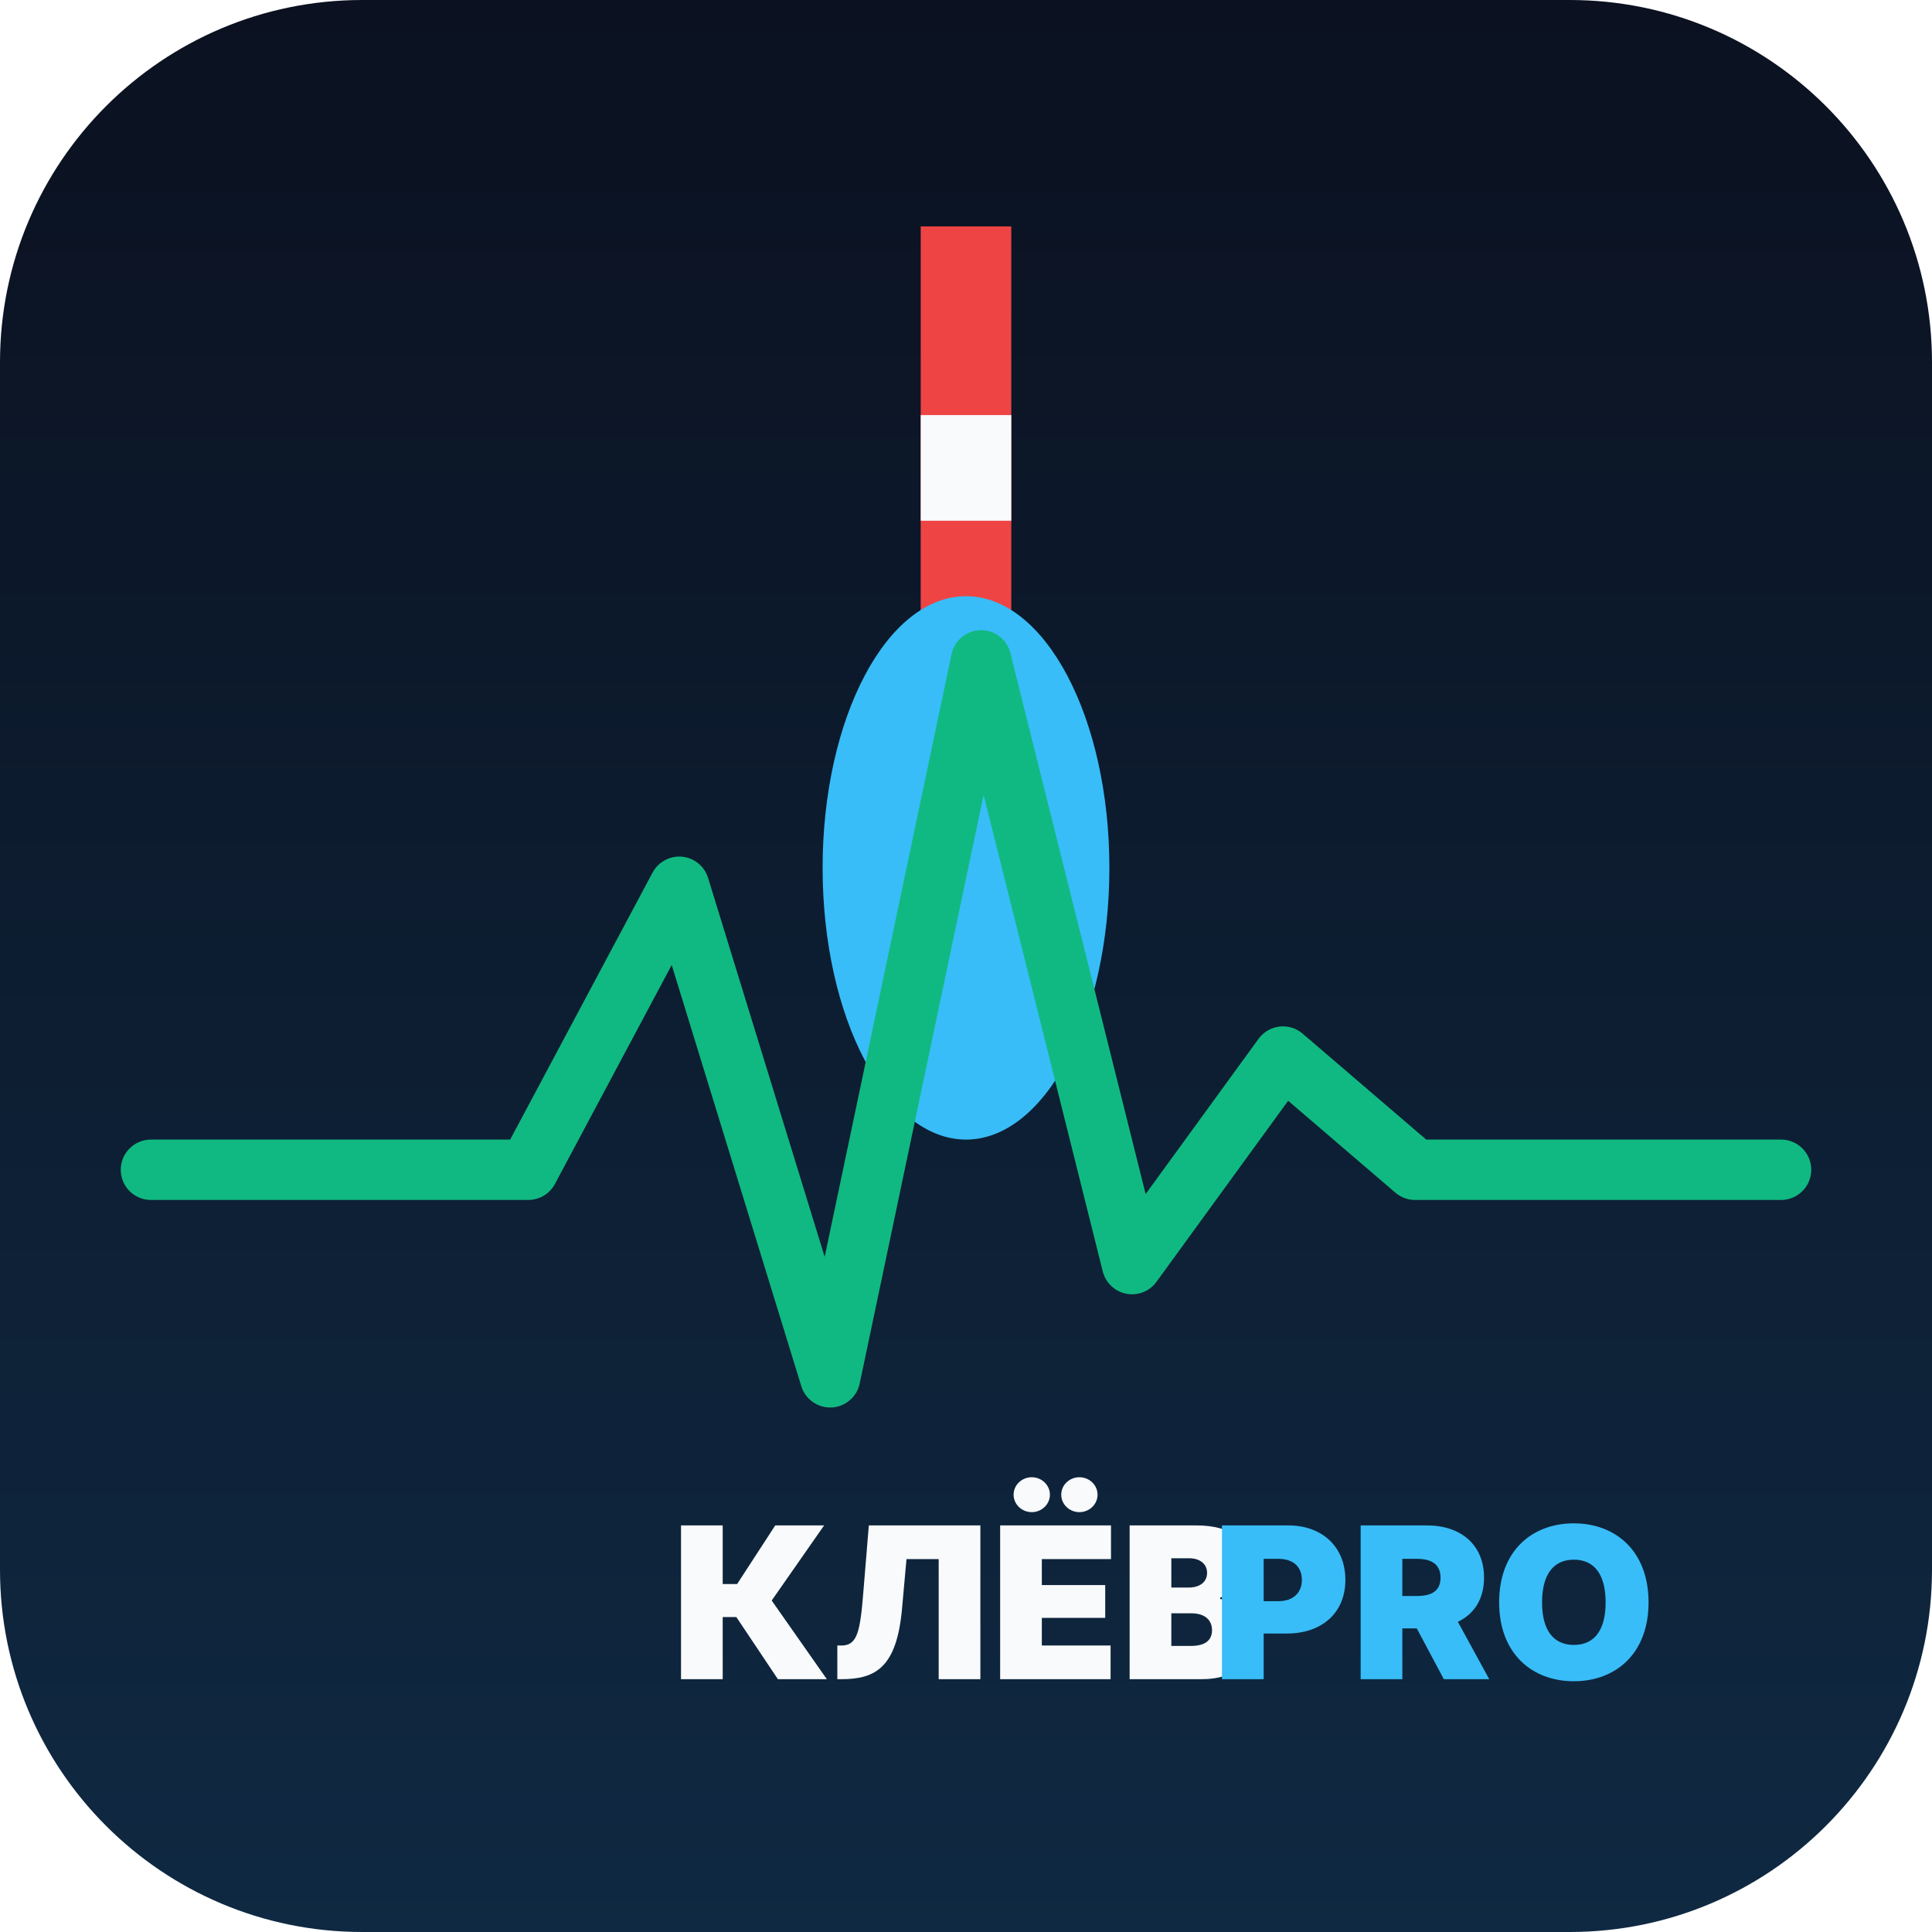
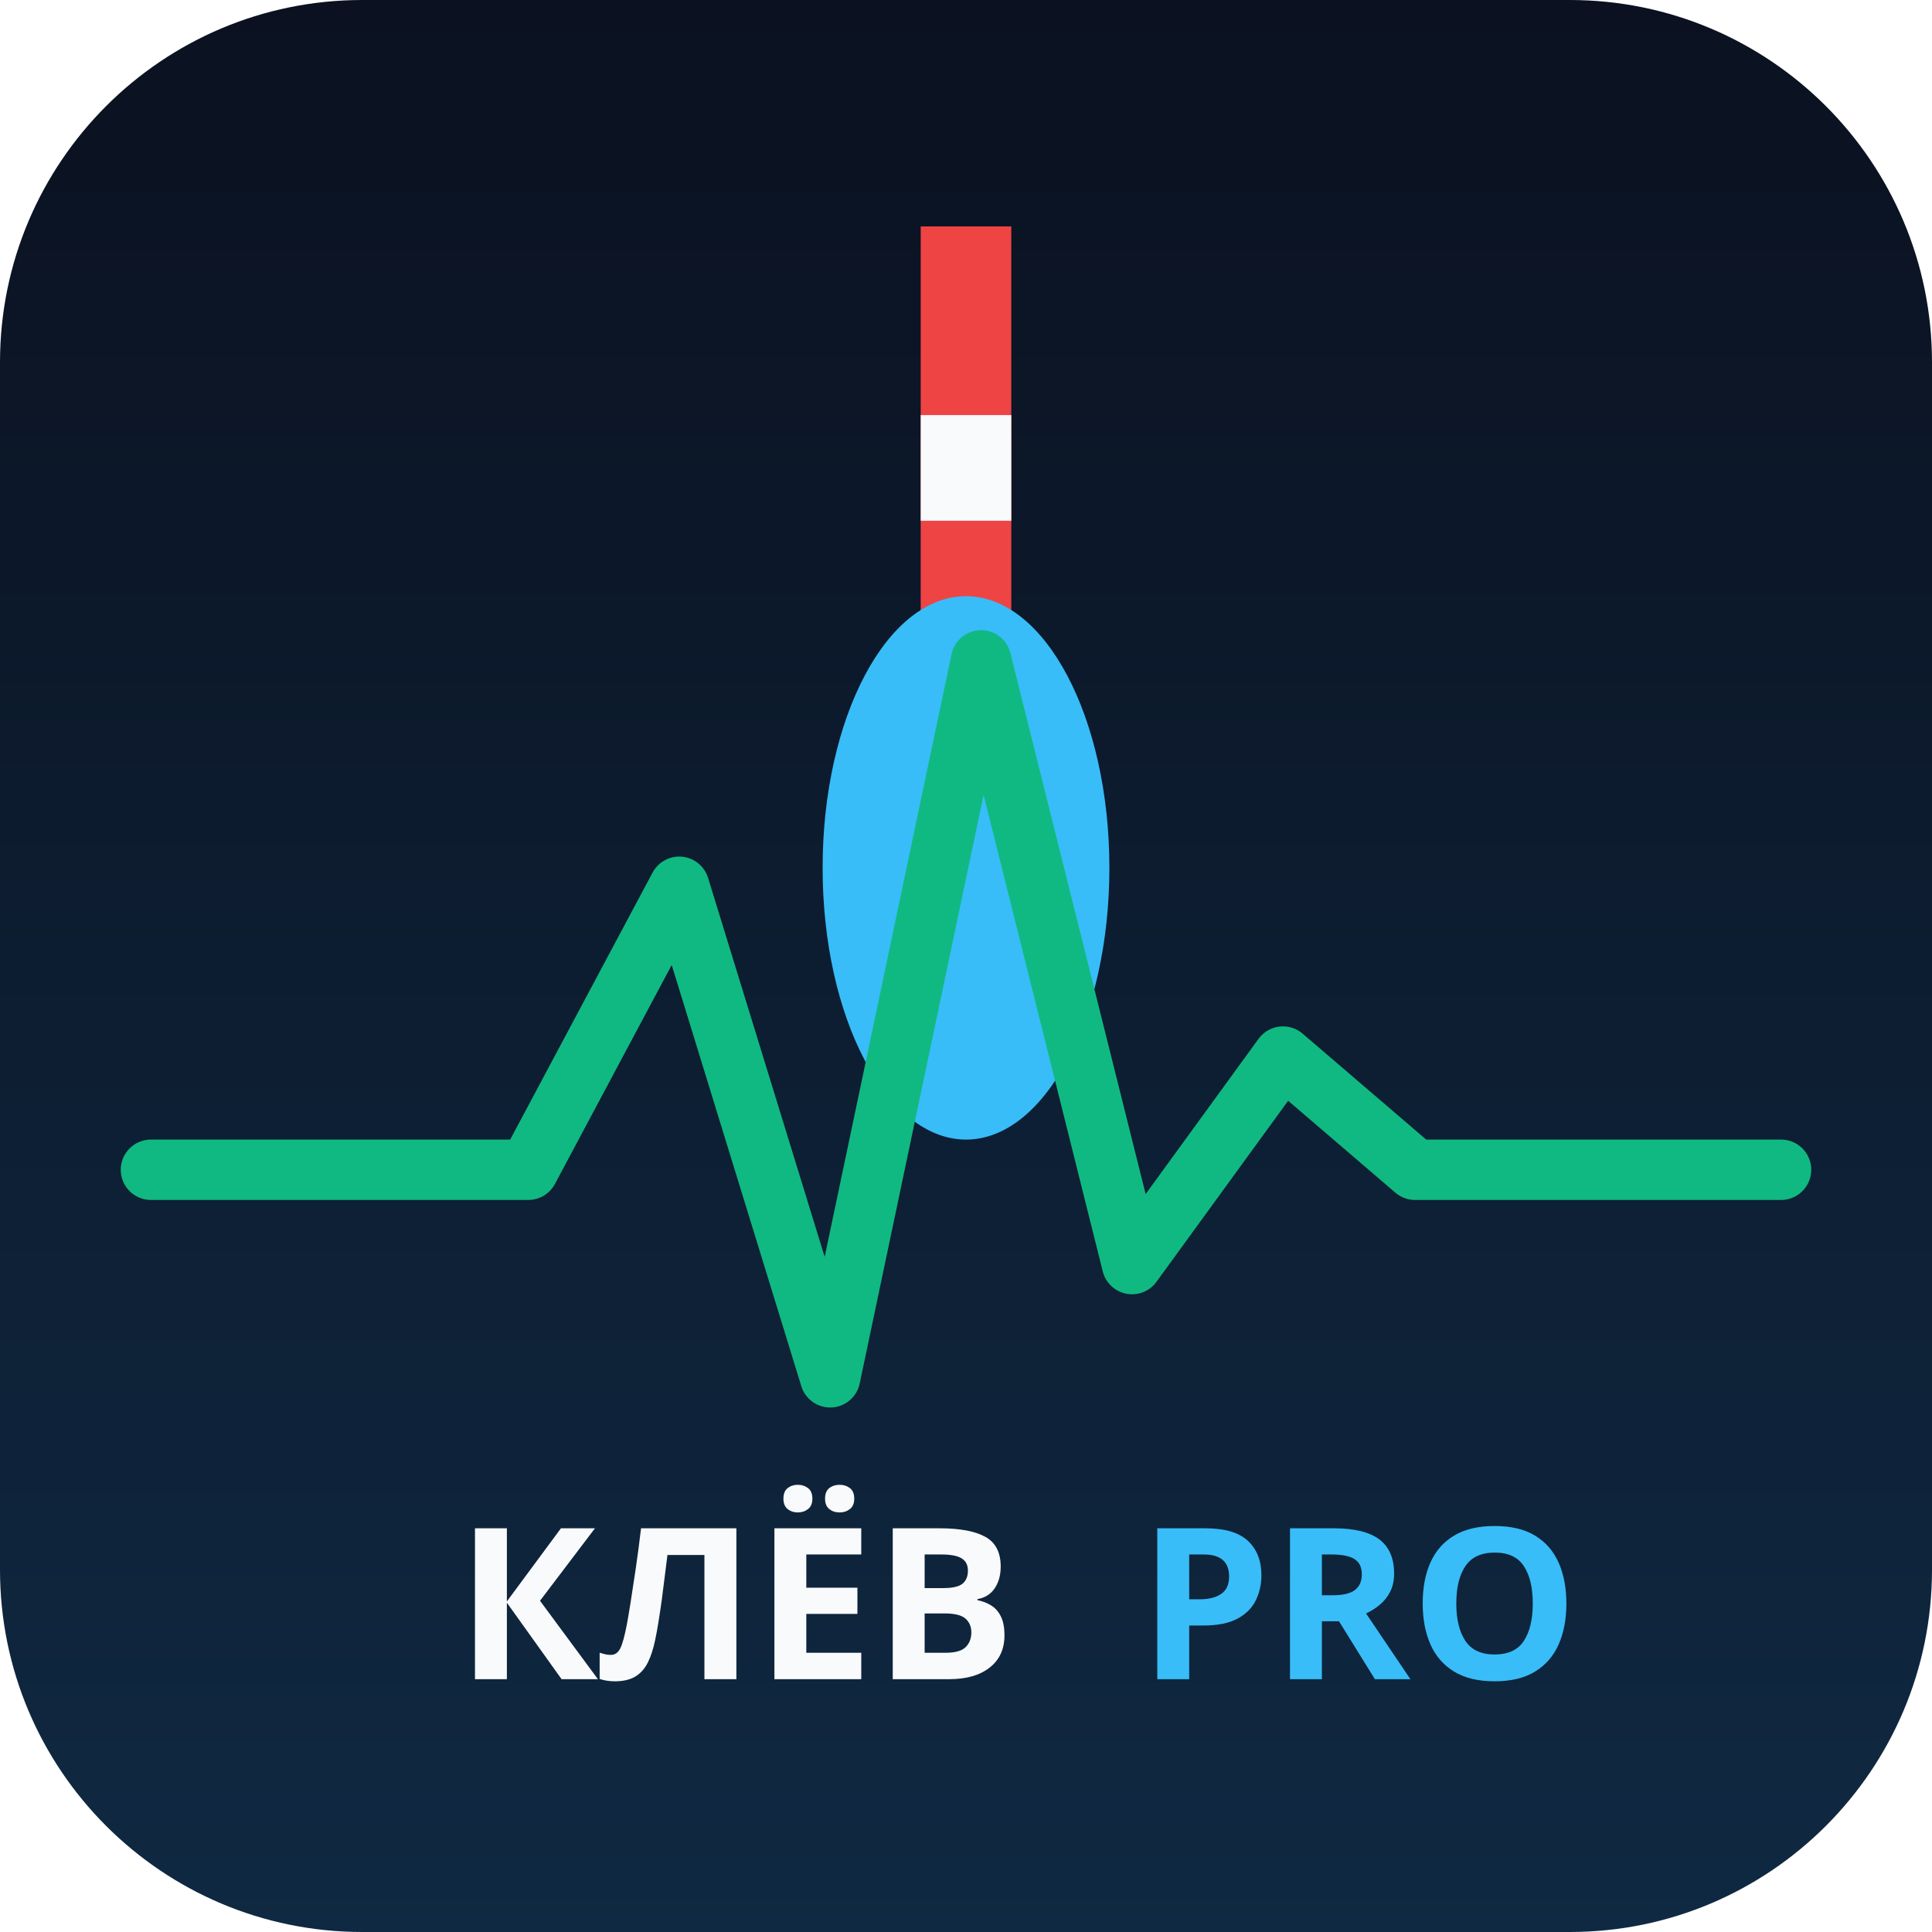
<svg xmlns="http://www.w3.org/2000/svg" viewBox="0 0 512 512">
  <defs>
-     <linearGradient id="g" x1="0" y1="0" x2="0" y2="1">
+     <linearGradient id="bg" x1="0" y1="0" x2="0" y2="1">
      <stop offset="0%" stop-color="#0b1120" />
      <stop offset="100%" stop-color="#0f2942" />
    </linearGradient>
  </defs>
-   <rect width="512" height="512" rx="96" fill="url(#g)" />
+   <rect width="512" height="512" rx="96" fill="url(#bg)" />
  <rect x="244" y="60" width="24" height="115" fill="#ef4444" />
  <rect x="244" y="110" width="24" height="28" fill="#f8fafc" />
  <ellipse cx="256" cy="230" rx="38" ry="72" fill="#38bdf8" />
-   <path d="M40 310 L140 310 L180 235 L220 365 L260 175 L300 335 L340 280 L375 310 L472 310" stroke="#10b981" stroke-width="16" stroke-linecap="round" stroke-linejoin="round" fill="none" />
-   <text x="256" y="445" text-anchor="middle" font-family="system-ui,-apple-system,sans-serif" font-weight="900" font-size="56" fill="#f8fafc">КЛЁВ</text>
-   <text x="380" y="445" text-anchor="middle" font-family="system-ui,-apple-system,sans-serif" font-weight="900" font-size="56" fill="#38bdf8">PRO</text>
+   <polyline points="40,310 140,310 180,235 220,365 260,175 300,335 340,280 375,310 472,310" fill="none" stroke="#10b981" stroke-width="16" stroke-linecap="round" stroke-linejoin="round" />
+   <text x="195" y="445" font-family="system-ui, sans-serif" font-weight="900" font-size="56" text-anchor="middle" fill="#f8fafc">КЛЁВ</text>
+   <text x="360" y="445" font-family="system-ui, sans-serif" font-weight="900" font-size="56" text-anchor="middle" fill="#38bdf8">PRO</text>
</svg>
